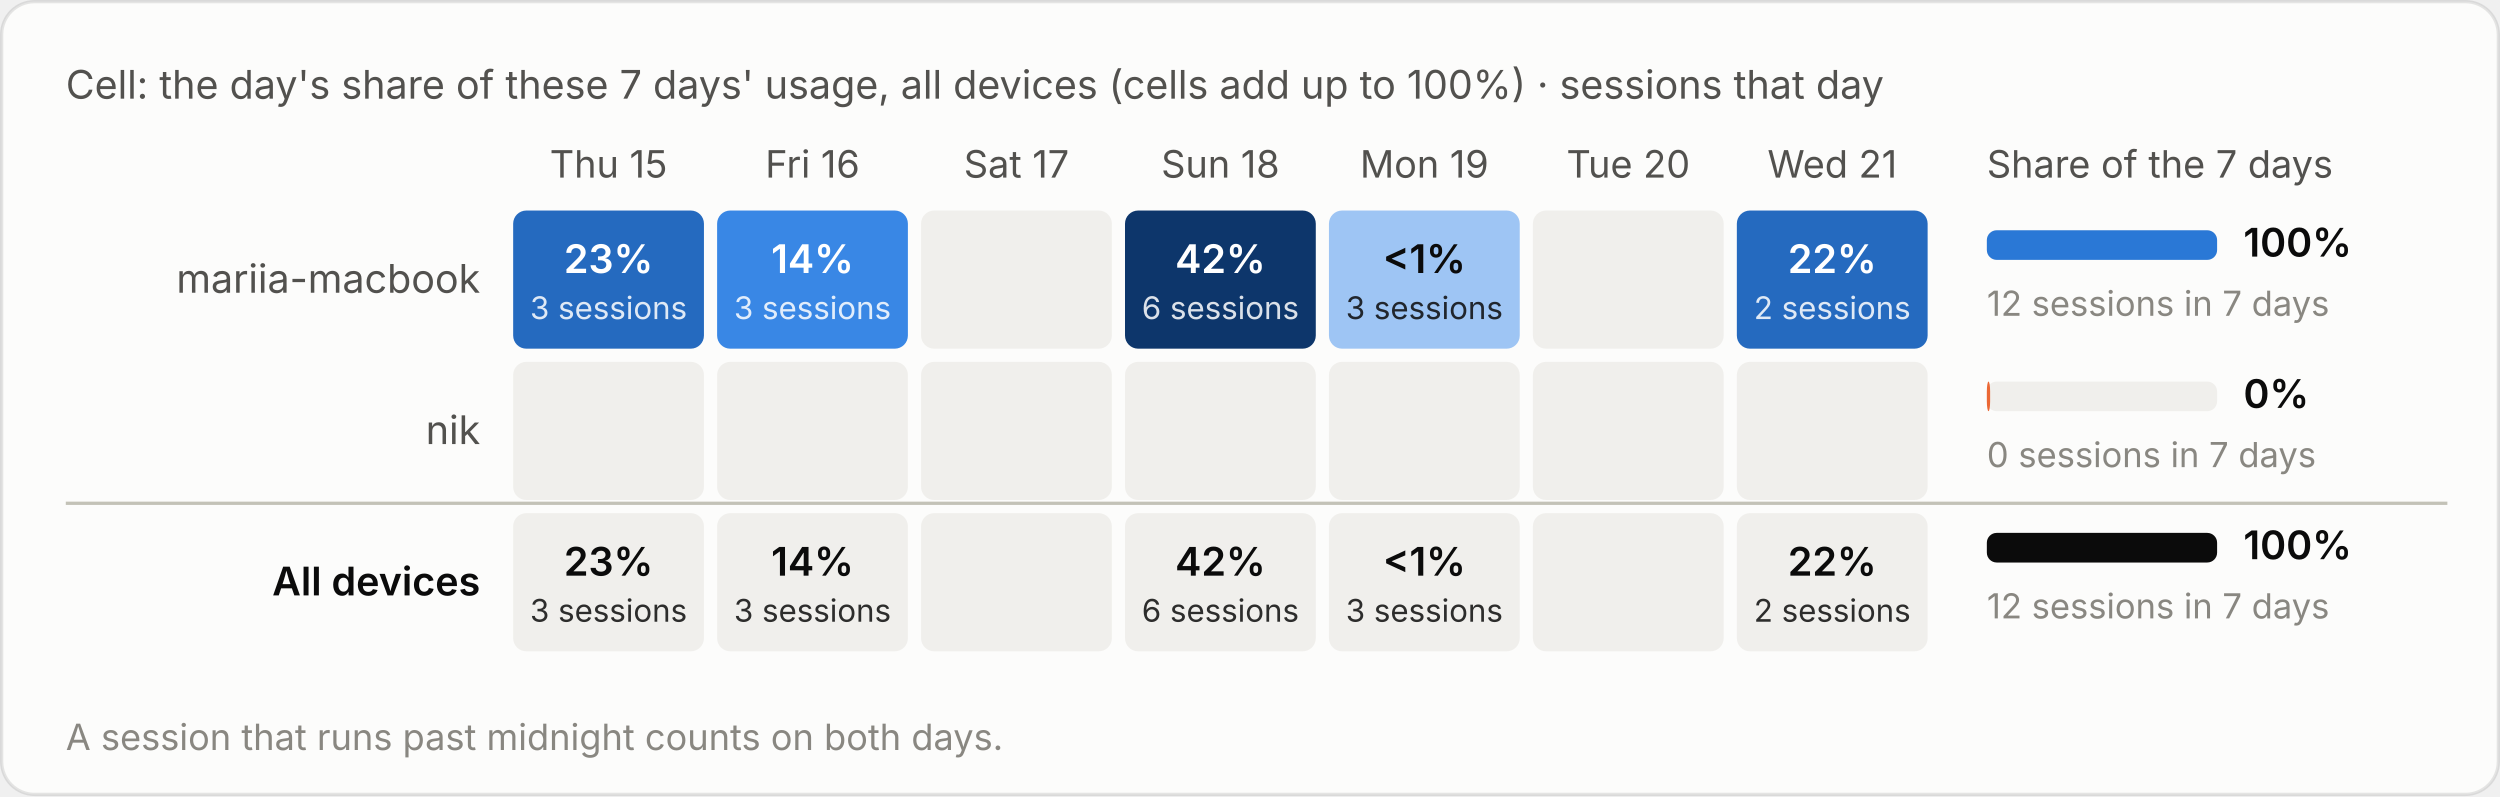
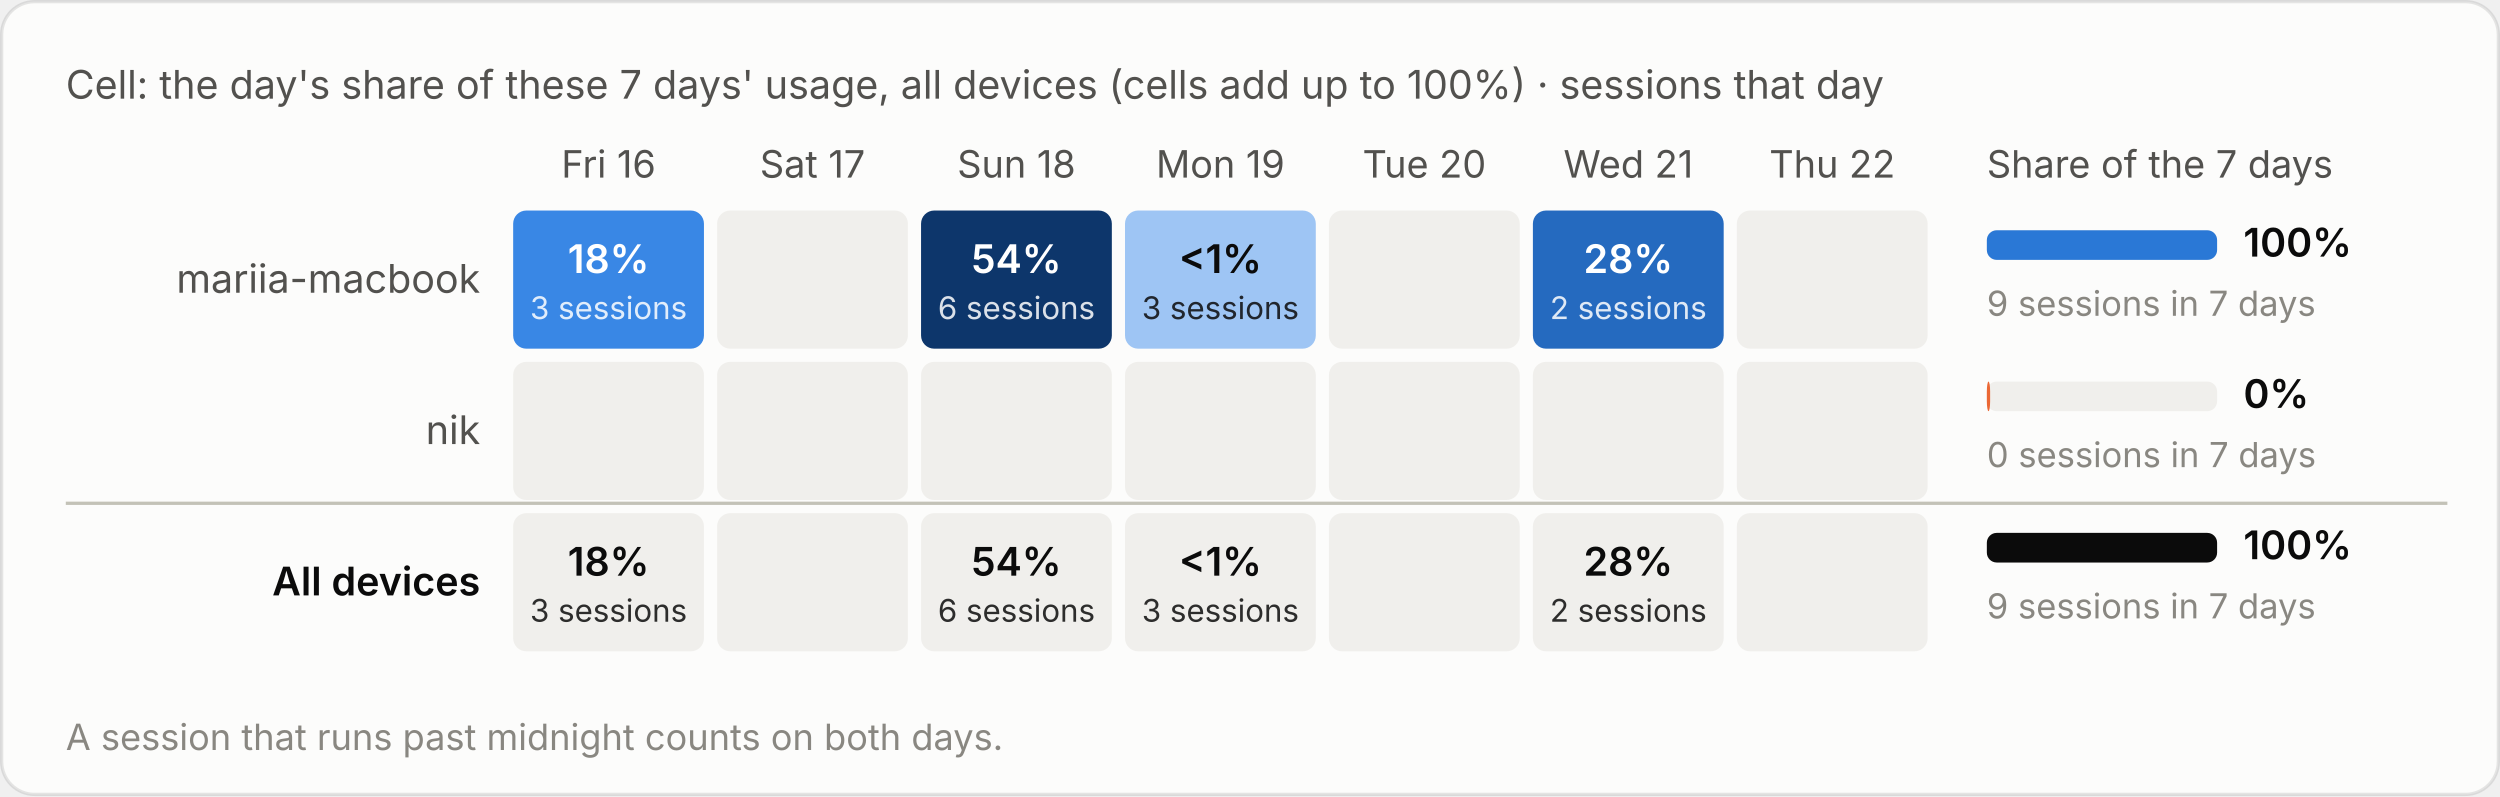
<svg xmlns="http://www.w3.org/2000/svg" viewBox="0 0 760 242" width="760" height="242" role="img" aria-label="Cell: the day's share of these 7 days' usage, all devices (cells add up to 100%) · sessions that day">
  <style>text{font-family:system-ui,-apple-system,"Segoe UI",sans-serif;font-variant-numeric:tabular-nums}.bg{fill:#fcfcfb;stroke:rgba(11,11,11,.10)}.tp{fill:#0b0b0b}.ts{fill:#52514e}.tm{fill:#898781}.grid{stroke:#e1e0d9;stroke-width:1}.base{stroke:#c3c2b7;stroke-width:1}.so{fill:#b5b3ad}.lo{stroke:#b5b3ad}.qe{fill:#f0efec}.ring{stroke:#fcfcfb}.area{fill-opacity:.1}.s0{fill:#2a78d6}.l0{stroke:#2a78d6}.s1{fill:#eb6834}.l1{stroke:#eb6834}.s2{fill:#1baf7a}.l2{stroke:#1baf7a}.s3{fill:#eda100}.l3{stroke:#eda100}.s4{fill:#e87ba4}.l4{stroke:#e87ba4}.s5{fill:#008300}.l5{stroke:#008300}.s6{fill:#4a3aa7}.l6{stroke:#4a3aa7}.s7{fill:#e34948}.l7{stroke:#e34948}.q0{fill:#cde2fb}.q1{fill:#9ec5f4}.q2{fill:#6da7ec}.q3{fill:#3987e5}.q4{fill:#256abf}.q5{fill:#184f95}.q6{fill:#0d366b}.r0{fill:#f8d4d4}.r1{fill:#ec8f8f}.r2{fill:#c42f2f}.a0{fill:#fbe3e3}.a1{fill:#f5b8b8}.a2{fill:#ec8f8f}.a3{fill:#d65252}.a4{fill:#a82525}.tq0{fill:#0b0b0b}.tq1{fill:#0b0b0b}.tq2{fill:#0b0b0b}.tq3{fill:#ffffff}.tq4{fill:#ffffff}.tq5{fill:#ffffff}.tq6{fill:#ffffff}.tr0{fill:#0b0b0b}.tr1{fill:#0b0b0b}.tr2{fill:#ffffff}.ta0{fill:#0b0b0b}.ta1{fill:#0b0b0b}.ta2{fill:#0b0b0b}.ta3{fill:#ffffff}.ta4{fill:#ffffff}.tw{fill:#ffffff}@media (prefers-color-scheme:dark){.bg{fill:#1a1a19;stroke:rgba(255,255,255,.10)}.tp{fill:#fff}.ts{fill:#c3c2b7}.tm{fill:#898781}.grid{stroke:#2c2c2a}.base{stroke:#383835}.so{fill:#5c5b57}.lo{stroke:#5c5b57}.qe{fill:#262624}.ring{stroke:#1a1a19}.s0{fill:#3987e5}.l0{stroke:#3987e5}.s1{fill:#d95926}.l1{stroke:#d95926}.s2{fill:#199e70}.l2{stroke:#199e70}.s3{fill:#c98500}.l3{stroke:#c98500}.s4{fill:#d55181}.l4{stroke:#d55181}.s5{fill:#008300}.l5{stroke:#008300}.s6{fill:#9085e9}.l6{stroke:#9085e9}.s7{fill:#e66767}.l7{stroke:#e66767}.q0{fill:#16263a}.q1{fill:#123a66}.q2{fill:#184f95}.q3{fill:#256abf}.q4{fill:#3987e5}.q5{fill:#6da7ec}.q6{fill:#b7d3f6}.r0{fill:#4a2023}.r1{fill:#8c2c2f}.r2{fill:#e25555}.a0{fill:#3a1a1c}.a1{fill:#5e2427}.a2{fill:#8c2c2f}.a3{fill:#c43c3f}.a4{fill:#f07070}.tq0{fill:#ffffff}.tq1{fill:#ffffff}.tq2{fill:#ffffff}.tq3{fill:#ffffff}.tq4{fill:#ffffff}.tq5{fill:#0b0b0b}.tq6{fill:#0b0b0b}.tr0{fill:#ffffff}.tr1{fill:#ffffff}.tr2{fill:#ffffff}.ta0{fill:#ffffff}.ta1{fill:#ffffff}.ta2{fill:#ffffff}.ta3{fill:#ffffff}.ta4{fill:#0b0b0b}.tw{fill:#ffffff}}</style>
  <rect class="bg" x=".5" y=".5" width="759" height="241" rx="10" />
  <text class="ts" x="20" y="30" font-size="12">Cell: the day's share of these 7 days' usage, all devices (cells add up to 100%) · sessions that day</text>
  <g transform="translate(0,-20)">
-     <text class="ts" x="185.0" y="74" font-size="11.5" text-anchor="middle">Thu 15</text>
-     <text class="ts" x="247.0" y="74" font-size="11.5" text-anchor="middle">Fri 16</text>
-     <text class="ts" x="309.0" y="74" font-size="11.5" text-anchor="middle">Sat 17</text>
-     <text class="ts" x="371.0" y="74" font-size="11.5" text-anchor="middle">Sun 18</text>
-     <text class="ts" x="433.0" y="74" font-size="11.5" text-anchor="middle">Mon 19</text>
-     <text class="ts" x="495.0" y="74" font-size="11.5" text-anchor="middle">Tue 20</text>
-     <text class="ts" x="557.0" y="74" font-size="11.5" text-anchor="middle">Wed 21</text>
+     <text class="ts" x="185.0" y="74" font-size="11.5" text-anchor="middle">Fri 16</text>
+     <text class="ts" x="247.0" y="74" font-size="11.5" text-anchor="middle">Sat 17</text>
+     <text class="ts" x="309.0" y="74" font-size="11.5" text-anchor="middle">Sun 18</text>
+     <text class="ts" x="371.0" y="74" font-size="11.5" text-anchor="middle">Mon 19</text>
+     <text class="ts" x="433.0" y="74" font-size="11.5" text-anchor="middle">Tue 20</text>
+     <text class="ts" x="495.0" y="74" font-size="11.5" text-anchor="middle">Wed 21</text>
+     <text class="ts" x="557.0" y="74" font-size="11.5" text-anchor="middle">Thu 22</text>
    <text class="ts" x="604" y="74" font-size="11.5">Share of the 7 days</text>
    <text class="ts" x="146" y="109.0" font-size="12" text-anchor="end">mariia-macbook</text>
-     <rect class="q4" x="156.0" y="84" width="58" height="42" rx="4" />
-     <text class="tq4" x="185.0" y="103.0" font-size="12" font-weight="600" text-anchor="middle">23%</text>
-     <text class="tq4" x="185.0" y="117.0" font-size="9.5" text-anchor="middle" opacity=".85">3 sessions</text>
-     <rect class="q3" x="218.0" y="84" width="58" height="42" rx="4" />
-     <text class="tq3" x="247.0" y="103.0" font-size="12" font-weight="600" text-anchor="middle">14%</text>
-     <text class="tq3" x="247.0" y="117.0" font-size="9.5" text-anchor="middle" opacity=".85">3 sessions</text>
-     <rect class="qe" x="280.0" y="84" width="58" height="42" rx="4" />
-     <rect class="q6" x="342.0" y="84" width="58" height="42" rx="4" />
-     <text class="tq6" x="371.0" y="103.0" font-size="12" font-weight="600" text-anchor="middle">42%</text>
-     <text class="tq6" x="371.0" y="117.0" font-size="9.5" text-anchor="middle" opacity=".85">6 sessions</text>
-     <rect class="q1" x="404.0" y="84" width="58" height="42" rx="4" />
-     <text class="tq1" x="433.0" y="103.0" font-size="12" font-weight="600" text-anchor="middle">&lt;1%</text>
-     <text class="tq1" x="433.0" y="117.0" font-size="9.5" text-anchor="middle" opacity=".85">3 sessions</text>
-     <rect class="qe" x="466.0" y="84" width="58" height="42" rx="4" />
-     <rect class="q4" x="528.0" y="84" width="58" height="42" rx="4" />
-     <text class="tq4" x="557.0" y="103.0" font-size="12" font-weight="600" text-anchor="middle">22%</text>
-     <text class="tq4" x="557.0" y="117.0" font-size="9.5" text-anchor="middle" opacity=".85">2 sessions</text>
+     <rect class="q3" x="156.0" y="84" width="58" height="42" rx="4" />
+     <text class="tq3" x="185.0" y="103.0" font-size="12" font-weight="600" text-anchor="middle">18%</text>
+     <text class="tq3" x="185.0" y="117.0" font-size="9.5" text-anchor="middle" opacity=".85">3 sessions</text>
+     <rect class="qe" x="218.0" y="84" width="58" height="42" rx="4" />
+     <rect class="q6" x="280.0" y="84" width="58" height="42" rx="4" />
+     <text class="tq6" x="309.0" y="103.0" font-size="12" font-weight="600" text-anchor="middle">54%</text>
+     <text class="tq6" x="309.0" y="117.0" font-size="9.5" text-anchor="middle" opacity=".85">6 sessions</text>
+     <rect class="q1" x="342.0" y="84" width="58" height="42" rx="4" />
+     <text class="tq1" x="371.0" y="103.0" font-size="12" font-weight="600" text-anchor="middle">&lt;1%</text>
+     <text class="tq1" x="371.0" y="117.0" font-size="9.5" text-anchor="middle" opacity=".85">3 sessions</text>
+     <rect class="qe" x="404.0" y="84" width="58" height="42" rx="4" />
+     <rect class="q4" x="466.0" y="84" width="58" height="42" rx="4" />
+     <text class="tq4" x="495.0" y="103.0" font-size="12" font-weight="600" text-anchor="middle">28%</text>
+     <text class="tq4" x="495.0" y="117.0" font-size="9.5" text-anchor="middle" opacity=".85">2 sessions</text>
+     <rect class="qe" x="528.0" y="84" width="58" height="42" rx="4" />
    <rect class="qe" x="604" y="90.0" width="70" height="9" rx="3" />
    <rect class="s0" x="604" y="90.0" width="70.0" height="9" rx="3" />
    <text class="tp" x="682" y="98.0" font-size="12" font-weight="600">100%</text>
-     <text class="tm" x="604" y="116.0" font-size="10.5">12 sessions in 7 days</text>
+     <text class="tm" x="604" y="116.0" font-size="10.5">9 sessions in 7 days</text>
    <text class="ts" x="146" y="155.0" font-size="12" text-anchor="end">nik</text>
    <rect class="qe" x="156.0" y="130" width="58" height="42" rx="4" />
    <rect class="qe" x="218.0" y="130" width="58" height="42" rx="4" />
    <rect class="qe" x="280.0" y="130" width="58" height="42" rx="4" />
    <rect class="qe" x="342.0" y="130" width="58" height="42" rx="4" />
    <rect class="qe" x="404.0" y="130" width="58" height="42" rx="4" />
    <rect class="qe" x="466.0" y="130" width="58" height="42" rx="4" />
    <rect class="qe" x="528.0" y="130" width="58" height="42" rx="4" />
    <rect class="qe" x="604" y="136.0" width="70" height="9" rx="3" />
    <rect class="s1" x="604" y="136.0" width="1.0" height="9" rx="3" />
    <text class="tp" x="682" y="144.0" font-size="12" font-weight="600">0%</text>
    <text class="tm" x="604" y="162.0" font-size="10.5">0 sessions in 7 days</text>
    <line class="base" x1="20" x2="744" y1="173" y2="173" />
    <text class="tp" x="146" y="201.0" font-size="12" text-anchor="end" font-weight="600">All devices</text>
    <rect class="qe" x="156.0" y="176" width="58" height="42" rx="4" />
-     <text class="tp" x="185.0" y="195.0" font-size="12" font-weight="600" text-anchor="middle">23%</text>
+     <text class="tp" x="185.0" y="195.0" font-size="12" font-weight="600" text-anchor="middle">18%</text>
    <text class="tp" x="185.0" y="209.0" font-size="9.5" text-anchor="middle" opacity=".85">3 sessions</text>
    <rect class="qe" x="218.0" y="176" width="58" height="42" rx="4" />
-     <text class="tp" x="247.0" y="195.0" font-size="12" font-weight="600" text-anchor="middle">14%</text>
-     <text class="tp" x="247.0" y="209.0" font-size="9.5" text-anchor="middle" opacity=".85">3 sessions</text>
    <rect class="qe" x="280.0" y="176" width="58" height="42" rx="4" />
+     <text class="tp" x="309.0" y="195.0" font-size="12" font-weight="600" text-anchor="middle">54%</text>
+     <text class="tp" x="309.0" y="209.0" font-size="9.5" text-anchor="middle" opacity=".85">6 sessions</text>
    <rect class="qe" x="342.0" y="176" width="58" height="42" rx="4" />
-     <text class="tp" x="371.0" y="195.0" font-size="12" font-weight="600" text-anchor="middle">42%</text>
-     <text class="tp" x="371.0" y="209.0" font-size="9.5" text-anchor="middle" opacity=".85">6 sessions</text>
+     <text class="tp" x="371.0" y="195.0" font-size="12" font-weight="600" text-anchor="middle">&lt;1%</text>
+     <text class="tp" x="371.0" y="209.0" font-size="9.5" text-anchor="middle" opacity=".85">3 sessions</text>
    <rect class="qe" x="404.0" y="176" width="58" height="42" rx="4" />
-     <text class="tp" x="433.0" y="195.0" font-size="12" font-weight="600" text-anchor="middle">&lt;1%</text>
-     <text class="tp" x="433.0" y="209.0" font-size="9.5" text-anchor="middle" opacity=".85">3 sessions</text>
    <rect class="qe" x="466.0" y="176" width="58" height="42" rx="4" />
+     <text class="tp" x="495.0" y="195.0" font-size="12" font-weight="600" text-anchor="middle">28%</text>
+     <text class="tp" x="495.0" y="209.0" font-size="9.5" text-anchor="middle" opacity=".85">2 sessions</text>
    <rect class="qe" x="528.0" y="176" width="58" height="42" rx="4" />
-     <text class="tp" x="557.0" y="195.0" font-size="12" font-weight="600" text-anchor="middle">22%</text>
-     <text class="tp" x="557.0" y="209.0" font-size="9.5" text-anchor="middle" opacity=".85">2 sessions</text>
    <rect class="qe" x="604" y="182.0" width="70" height="9" rx="3" />
    <rect class="tp" x="604" y="182.0" width="70.0" height="9" rx="3" />
    <text class="tp" x="682" y="190.0" font-size="12" font-weight="600">100%</text>
-     <text class="tm" x="604" y="208.0" font-size="10.5">12 sessions in 7 days</text>
+     <text class="tm" x="604" y="208.0" font-size="10.5">9 sessions in 7 days</text>
    <text class="tm" x="20" y="248" font-size="11">A session that runs past midnight counts on both days.</text>
  </g>
</svg>
